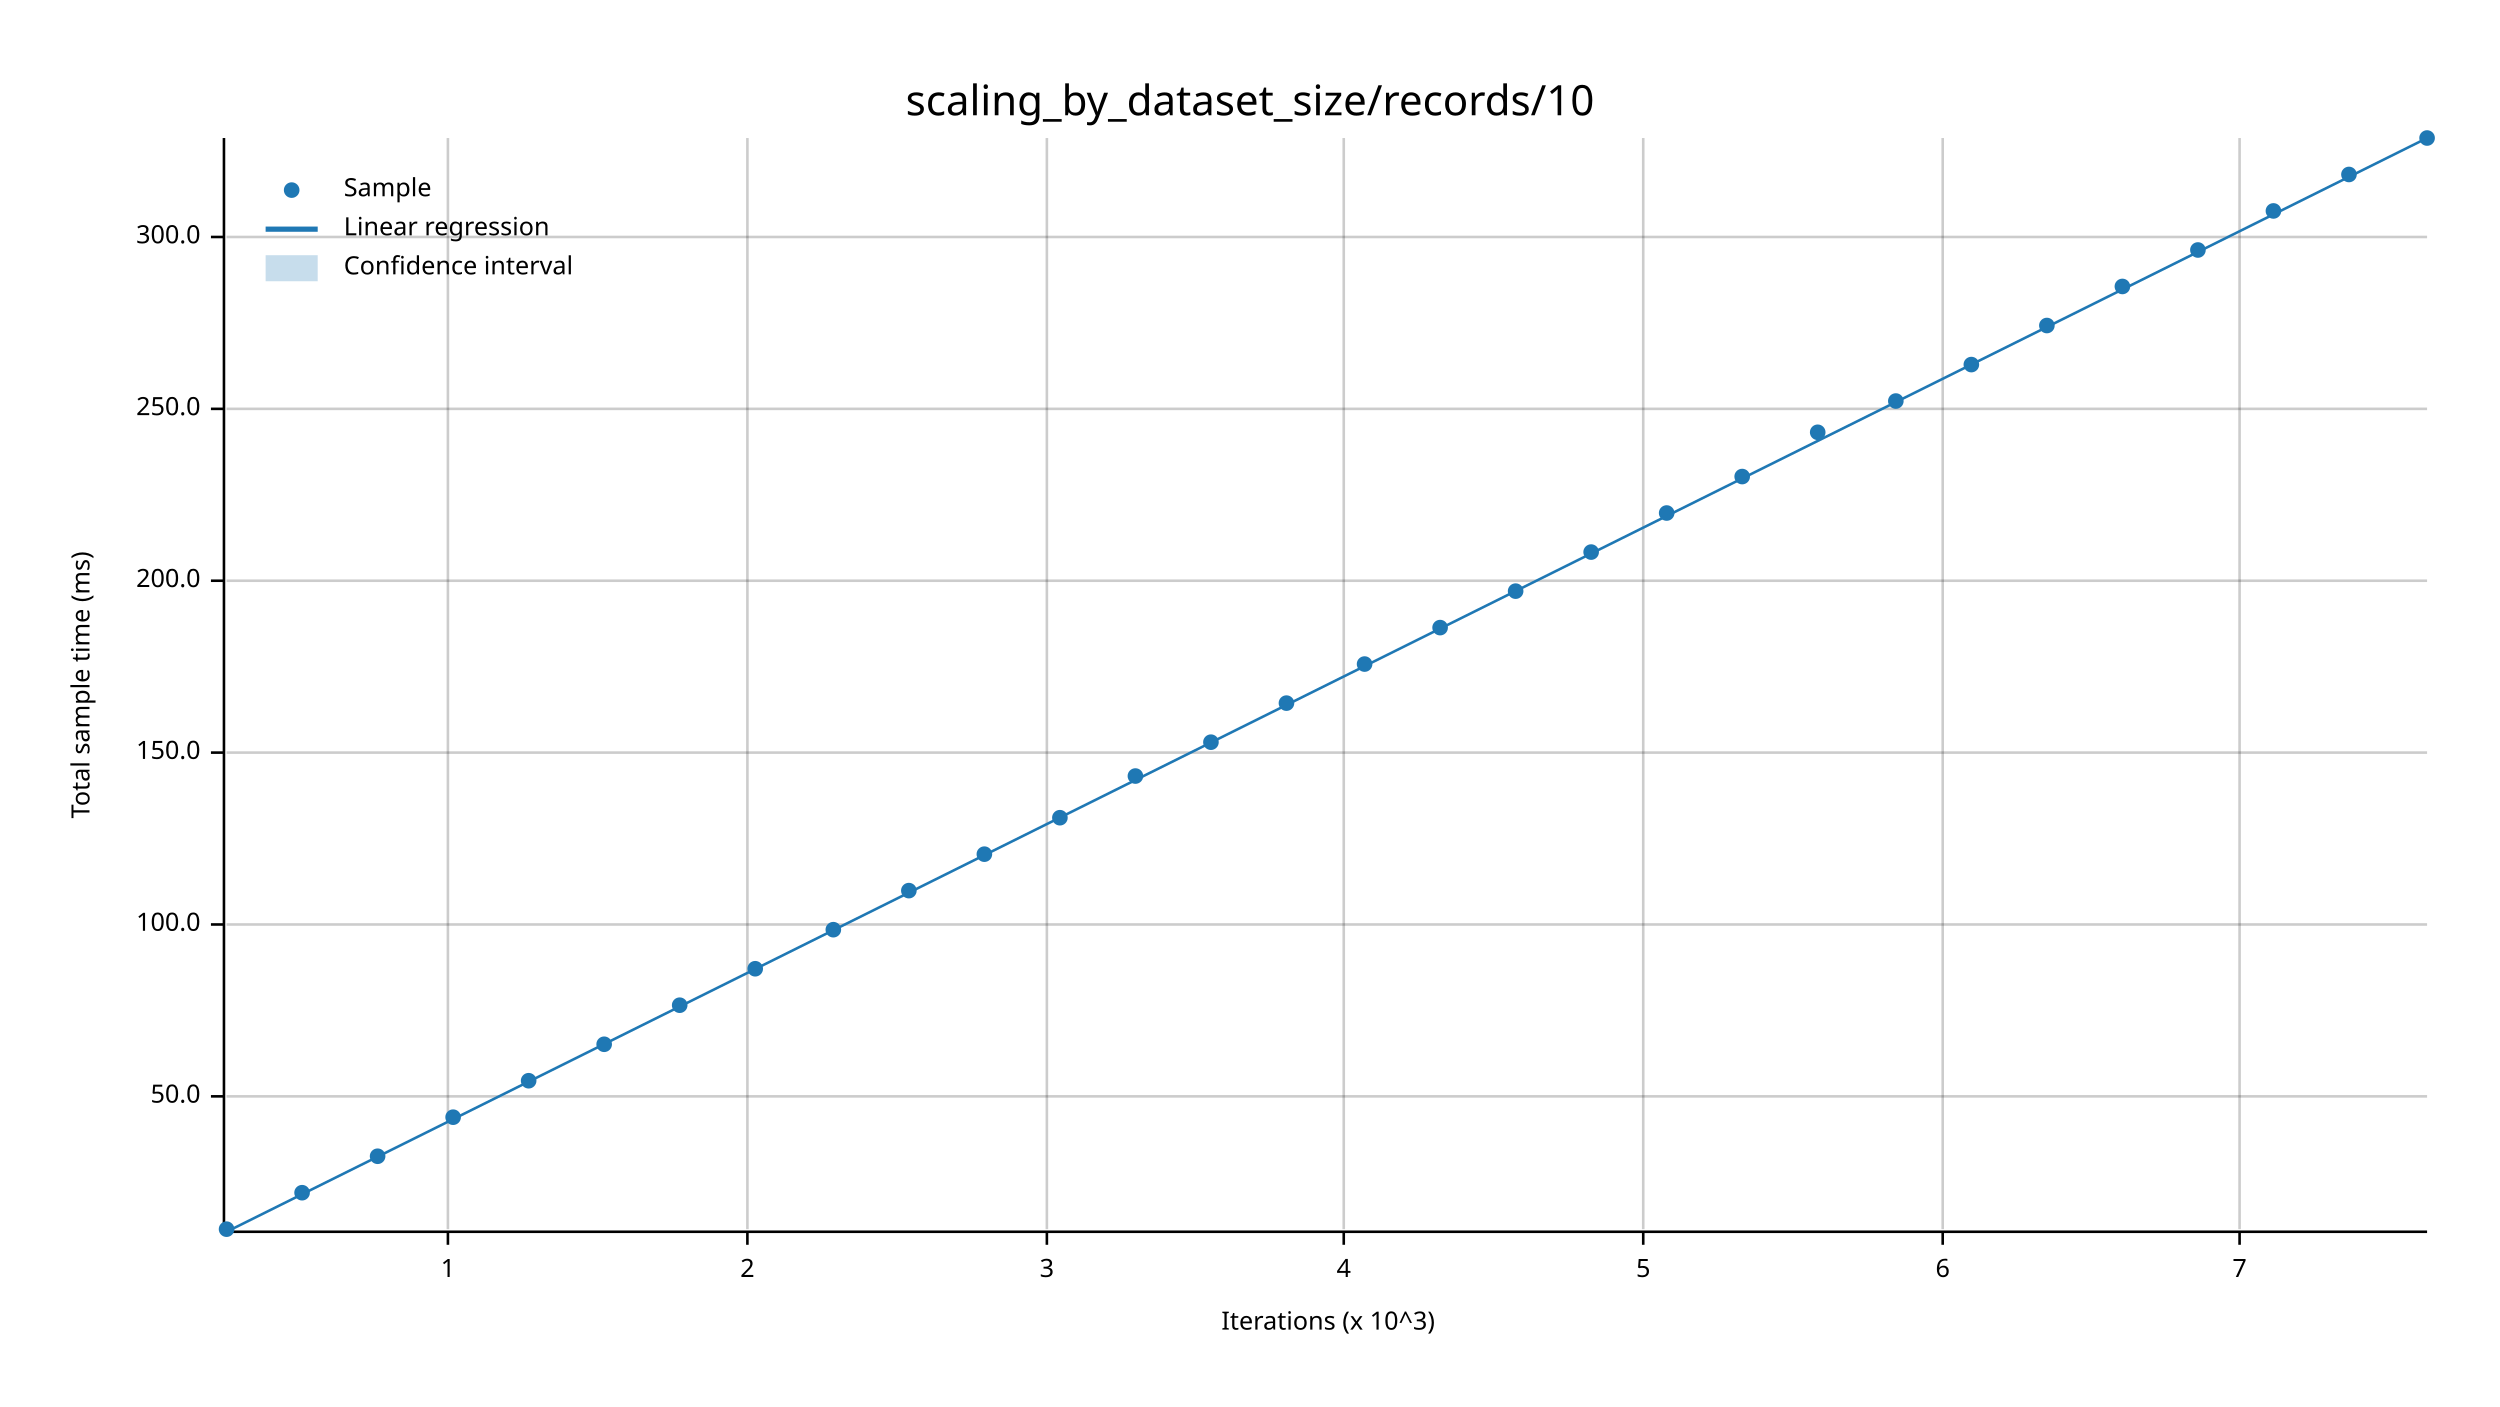
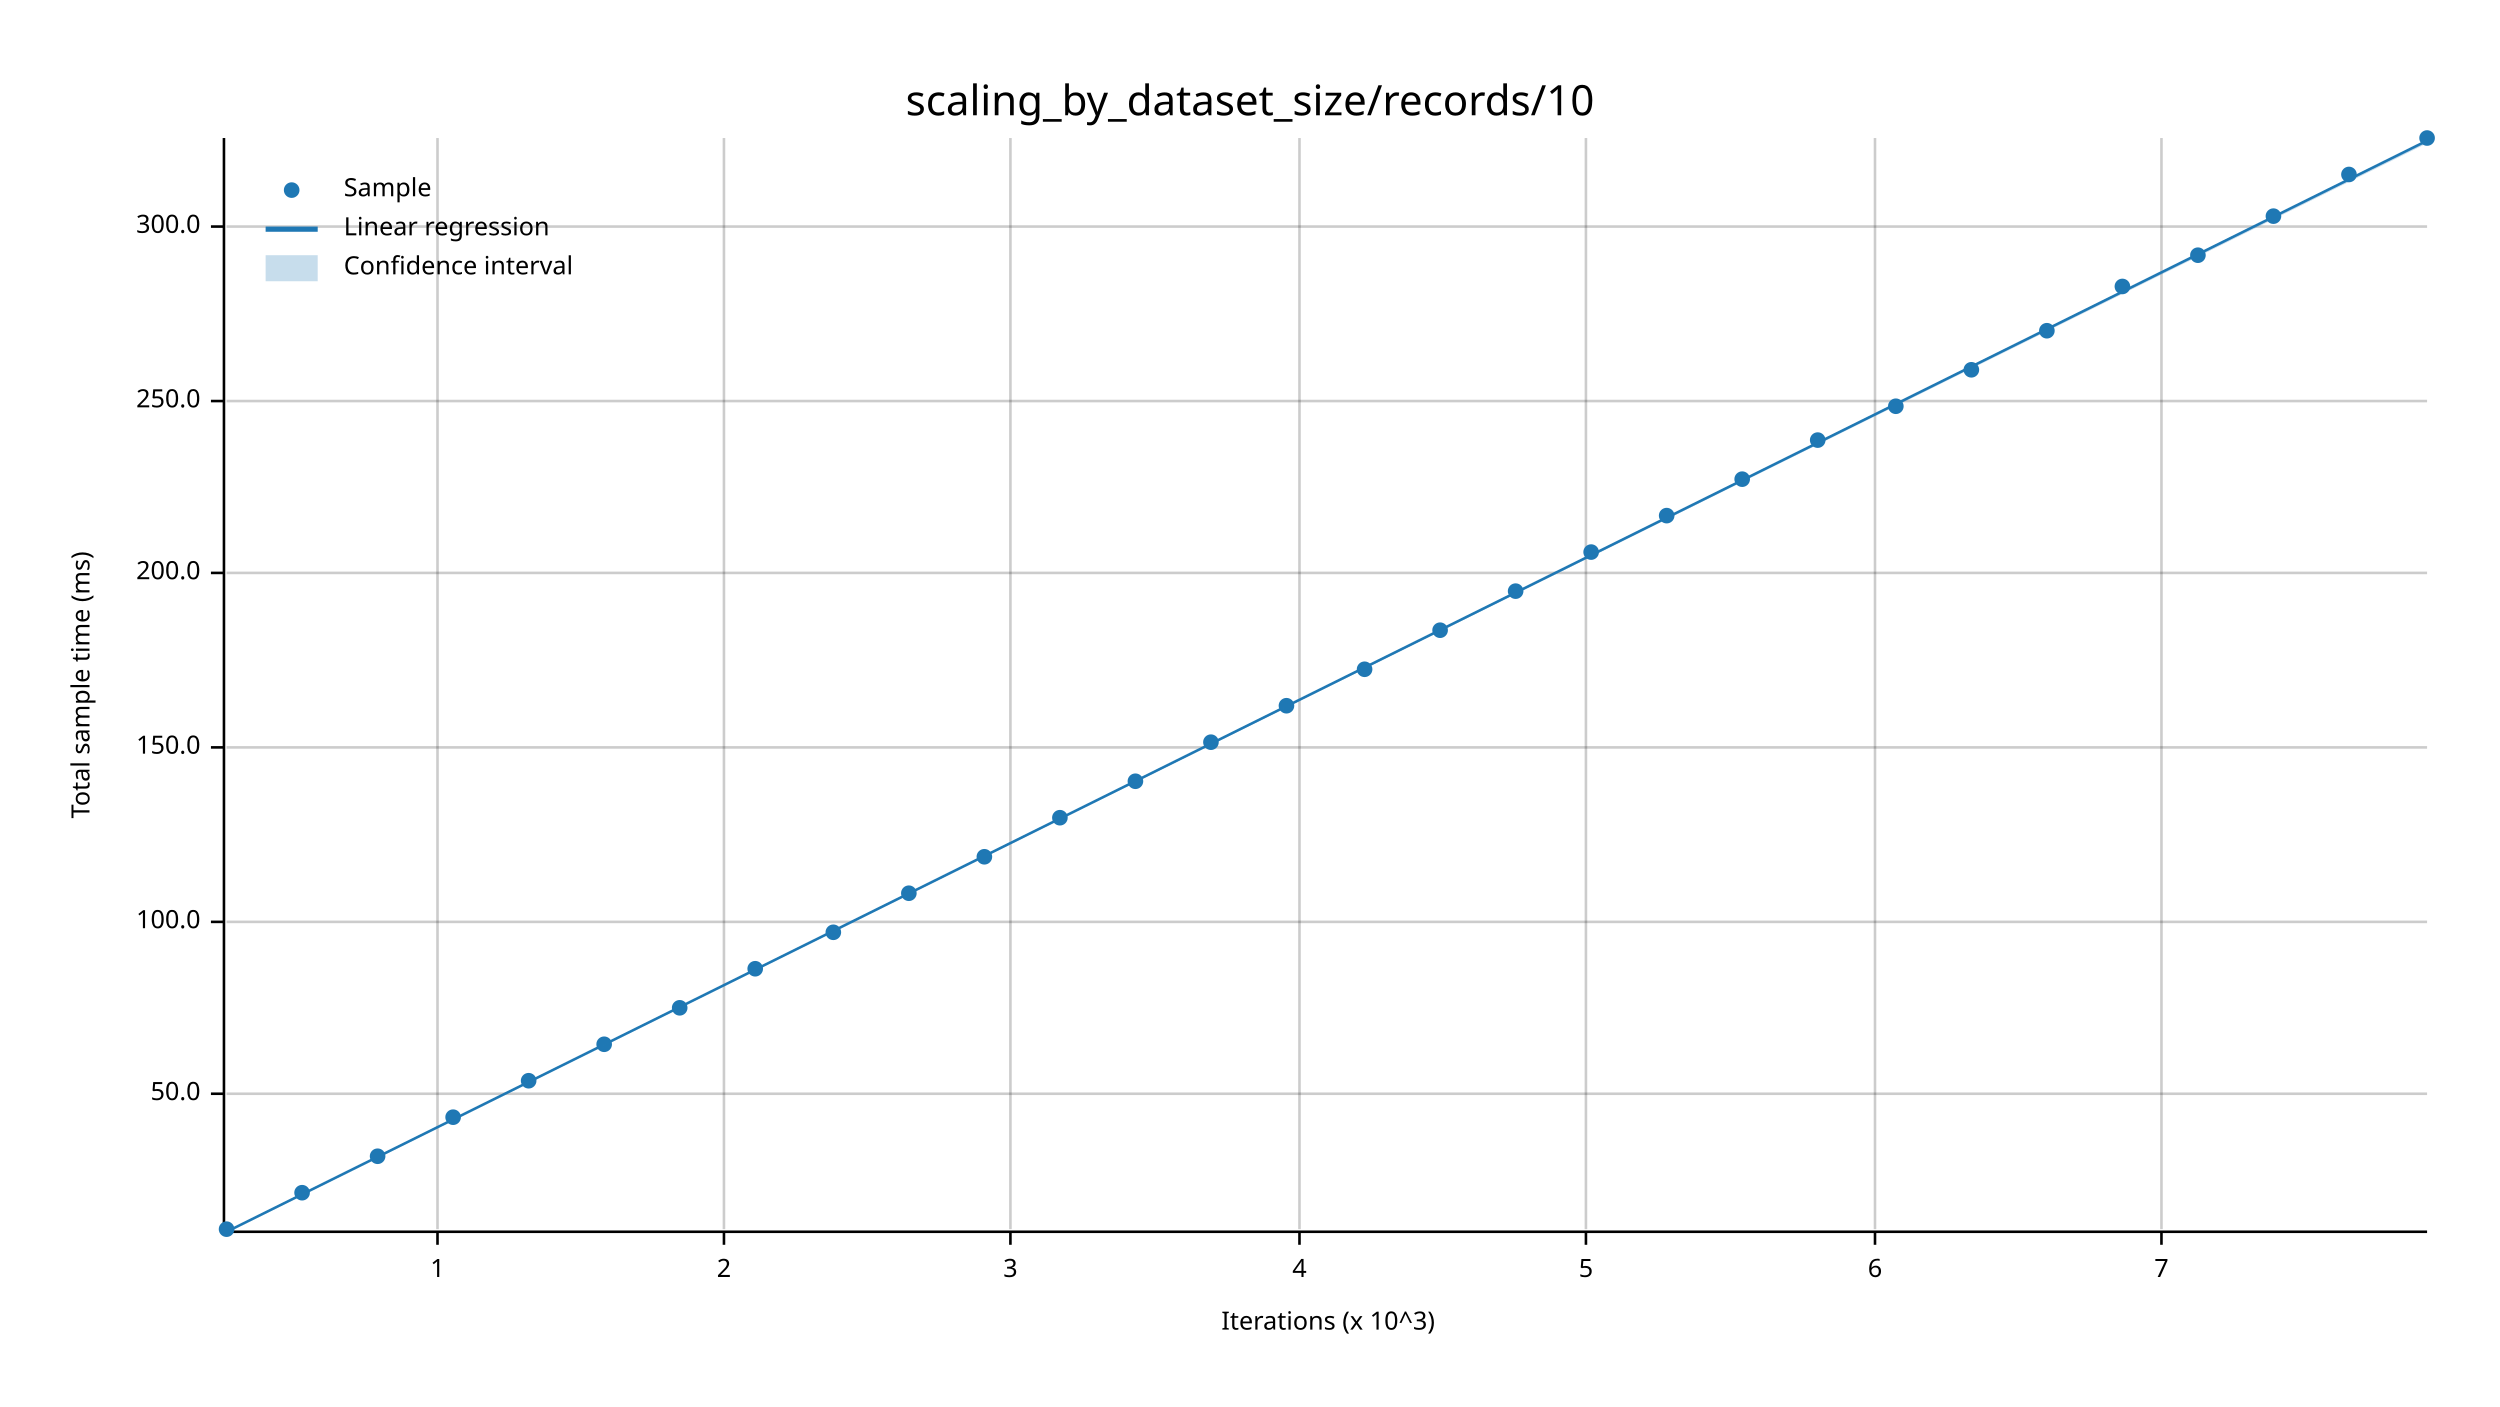
<svg xmlns="http://www.w3.org/2000/svg" width="960" height="540" viewBox="0 0 960 540">
  <text x="480" y="32" dy="0.76em" text-anchor="middle" font-family="sans-serif" font-size="16.129" opacity="1" fill="#000000">
scaling_by_dataset_size/records/10
</text>
  <text x="27" y="263" dy="0.76em" text-anchor="middle" font-family="sans-serif" font-size="9.677" opacity="1" fill="#000000" transform="rotate(270, 27, 263)">
Total sample time (ms)
</text>
  <text x="510" y="513" dy="-0.5ex" text-anchor="middle" font-family="sans-serif" font-size="9.677" opacity="1" fill="#000000">
Iterations (x 10^3)
</text>
-   <line opacity="0.2" stroke="#000000" stroke-width="1" x1="172" y1="472" x2="172" y2="53" />
-   <line opacity="0.2" stroke="#000000" stroke-width="1" x1="287" y1="472" x2="287" y2="53" />
-   <line opacity="0.2" stroke="#000000" stroke-width="1" x1="402" y1="472" x2="402" y2="53" />
-   <line opacity="0.2" stroke="#000000" stroke-width="1" x1="516" y1="472" x2="516" y2="53" />
-   <line opacity="0.2" stroke="#000000" stroke-width="1" x1="631" y1="472" x2="631" y2="53" />
-   <line opacity="0.2" stroke="#000000" stroke-width="1" x1="746" y1="472" x2="746" y2="53" />
-   <line opacity="0.2" stroke="#000000" stroke-width="1" x1="860" y1="472" x2="860" y2="53" />
-   <line opacity="0.2" stroke="#000000" stroke-width="1" x1="87" y1="421" x2="932" y2="421" />
-   <line opacity="0.2" stroke="#000000" stroke-width="1" x1="87" y1="355" x2="932" y2="355" />
-   <line opacity="0.2" stroke="#000000" stroke-width="1" x1="87" y1="289" x2="932" y2="289" />
-   <line opacity="0.2" stroke="#000000" stroke-width="1" x1="87" y1="223" x2="932" y2="223" />
-   <line opacity="0.2" stroke="#000000" stroke-width="1" x1="87" y1="157" x2="932" y2="157" />
-   <line opacity="0.2" stroke="#000000" stroke-width="1" x1="87" y1="91" x2="932" y2="91" />
+   <line opacity="0.2" stroke="#000000" stroke-width="1" x1="168" y1="472" x2="168" y2="53" />
+   <line opacity="0.2" stroke="#000000" stroke-width="1" x1="278" y1="472" x2="278" y2="53" />
+   <line opacity="0.2" stroke="#000000" stroke-width="1" x1="388" y1="472" x2="388" y2="53" />
+   <line opacity="0.2" stroke="#000000" stroke-width="1" x1="499" y1="472" x2="499" y2="53" />
+   <line opacity="0.2" stroke="#000000" stroke-width="1" x1="609" y1="472" x2="609" y2="53" />
+   <line opacity="0.2" stroke="#000000" stroke-width="1" x1="720" y1="472" x2="720" y2="53" />
+   <line opacity="0.2" stroke="#000000" stroke-width="1" x1="830" y1="472" x2="830" y2="53" />
+   <line opacity="0.2" stroke="#000000" stroke-width="1" x1="87" y1="420" x2="932" y2="420" />
+   <line opacity="0.2" stroke="#000000" stroke-width="1" x1="87" y1="354" x2="932" y2="354" />
+   <line opacity="0.2" stroke="#000000" stroke-width="1" x1="87" y1="287" x2="932" y2="287" />
+   <line opacity="0.2" stroke="#000000" stroke-width="1" x1="87" y1="220" x2="932" y2="220" />
+   <line opacity="0.2" stroke="#000000" stroke-width="1" x1="87" y1="154" x2="932" y2="154" />
+   <line opacity="0.2" stroke="#000000" stroke-width="1" x1="87" y1="87" x2="932" y2="87" />
  <polyline fill="none" opacity="1" stroke="#000000" stroke-width="1" points="86,53 86,472 " />
-   <text x="77" y="421" dy="0.5ex" text-anchor="end" font-family="sans-serif" font-size="9.677" opacity="1" fill="#000000">
+   <text x="77" y="420" dy="0.5ex" text-anchor="end" font-family="sans-serif" font-size="9.677" opacity="1" fill="#000000">
50.0
</text>
-   <polyline fill="none" opacity="1" stroke="#000000" stroke-width="1" points="81,421 86,421 " />
-   <text x="77" y="355" dy="0.5ex" text-anchor="end" font-family="sans-serif" font-size="9.677" opacity="1" fill="#000000">
+   <polyline fill="none" opacity="1" stroke="#000000" stroke-width="1" points="81,420 86,420 " />
+   <text x="77" y="354" dy="0.5ex" text-anchor="end" font-family="sans-serif" font-size="9.677" opacity="1" fill="#000000">
100.0
</text>
-   <polyline fill="none" opacity="1" stroke="#000000" stroke-width="1" points="81,355 86,355 " />
-   <text x="77" y="289" dy="0.5ex" text-anchor="end" font-family="sans-serif" font-size="9.677" opacity="1" fill="#000000">
+   <polyline fill="none" opacity="1" stroke="#000000" stroke-width="1" points="81,354 86,354 " />
+   <text x="77" y="287" dy="0.5ex" text-anchor="end" font-family="sans-serif" font-size="9.677" opacity="1" fill="#000000">
150.0
</text>
-   <polyline fill="none" opacity="1" stroke="#000000" stroke-width="1" points="81,289 86,289 " />
-   <text x="77" y="223" dy="0.5ex" text-anchor="end" font-family="sans-serif" font-size="9.677" opacity="1" fill="#000000">
+   <polyline fill="none" opacity="1" stroke="#000000" stroke-width="1" points="81,287 86,287 " />
+   <text x="77" y="220" dy="0.5ex" text-anchor="end" font-family="sans-serif" font-size="9.677" opacity="1" fill="#000000">
200.0
</text>
-   <polyline fill="none" opacity="1" stroke="#000000" stroke-width="1" points="81,223 86,223 " />
-   <text x="77" y="157" dy="0.5ex" text-anchor="end" font-family="sans-serif" font-size="9.677" opacity="1" fill="#000000">
+   <polyline fill="none" opacity="1" stroke="#000000" stroke-width="1" points="81,220 86,220 " />
+   <text x="77" y="154" dy="0.5ex" text-anchor="end" font-family="sans-serif" font-size="9.677" opacity="1" fill="#000000">
250.0
</text>
-   <polyline fill="none" opacity="1" stroke="#000000" stroke-width="1" points="81,157 86,157 " />
-   <text x="77" y="91" dy="0.5ex" text-anchor="end" font-family="sans-serif" font-size="9.677" opacity="1" fill="#000000">
+   <polyline fill="none" opacity="1" stroke="#000000" stroke-width="1" points="81,154 86,154 " />
+   <text x="77" y="87" dy="0.5ex" text-anchor="end" font-family="sans-serif" font-size="9.677" opacity="1" fill="#000000">
300.0
</text>
-   <polyline fill="none" opacity="1" stroke="#000000" stroke-width="1" points="81,91 86,91 " />
+   <polyline fill="none" opacity="1" stroke="#000000" stroke-width="1" points="81,87 86,87 " />
  <polyline fill="none" opacity="1" stroke="#000000" stroke-width="1" points="87,473 932,473 " />
-   <text x="172" y="483" dy="0.76em" text-anchor="middle" font-family="sans-serif" font-size="9.677" opacity="1" fill="#000000">
+   <text x="168" y="483" dy="0.76em" text-anchor="middle" font-family="sans-serif" font-size="9.677" opacity="1" fill="#000000">
1
</text>
-   <polyline fill="none" opacity="1" stroke="#000000" stroke-width="1" points="172,473 172,478 " />
-   <text x="287" y="483" dy="0.76em" text-anchor="middle" font-family="sans-serif" font-size="9.677" opacity="1" fill="#000000">
+   <polyline fill="none" opacity="1" stroke="#000000" stroke-width="1" points="168,473 168,478 " />
+   <text x="278" y="483" dy="0.76em" text-anchor="middle" font-family="sans-serif" font-size="9.677" opacity="1" fill="#000000">
2
</text>
-   <polyline fill="none" opacity="1" stroke="#000000" stroke-width="1" points="287,473 287,478 " />
-   <text x="402" y="483" dy="0.76em" text-anchor="middle" font-family="sans-serif" font-size="9.677" opacity="1" fill="#000000">
+   <polyline fill="none" opacity="1" stroke="#000000" stroke-width="1" points="278,473 278,478 " />
+   <text x="388" y="483" dy="0.76em" text-anchor="middle" font-family="sans-serif" font-size="9.677" opacity="1" fill="#000000">
3
</text>
-   <polyline fill="none" opacity="1" stroke="#000000" stroke-width="1" points="402,473 402,478 " />
-   <text x="516" y="483" dy="0.76em" text-anchor="middle" font-family="sans-serif" font-size="9.677" opacity="1" fill="#000000">
+   <polyline fill="none" opacity="1" stroke="#000000" stroke-width="1" points="388,473 388,478 " />
+   <text x="499" y="483" dy="0.76em" text-anchor="middle" font-family="sans-serif" font-size="9.677" opacity="1" fill="#000000">
4
</text>
-   <polyline fill="none" opacity="1" stroke="#000000" stroke-width="1" points="516,473 516,478 " />
-   <text x="631" y="483" dy="0.76em" text-anchor="middle" font-family="sans-serif" font-size="9.677" opacity="1" fill="#000000">
+   <polyline fill="none" opacity="1" stroke="#000000" stroke-width="1" points="499,473 499,478 " />
+   <text x="609" y="483" dy="0.76em" text-anchor="middle" font-family="sans-serif" font-size="9.677" opacity="1" fill="#000000">
5
</text>
-   <polyline fill="none" opacity="1" stroke="#000000" stroke-width="1" points="631,473 631,478 " />
-   <text x="746" y="483" dy="0.76em" text-anchor="middle" font-family="sans-serif" font-size="9.677" opacity="1" fill="#000000">
+   <polyline fill="none" opacity="1" stroke="#000000" stroke-width="1" points="609,473 609,478 " />
+   <text x="720" y="483" dy="0.76em" text-anchor="middle" font-family="sans-serif" font-size="9.677" opacity="1" fill="#000000">
6
</text>
-   <polyline fill="none" opacity="1" stroke="#000000" stroke-width="1" points="746,473 746,478 " />
-   <text x="860" y="483" dy="0.76em" text-anchor="middle" font-family="sans-serif" font-size="9.677" opacity="1" fill="#000000">
+   <polyline fill="none" opacity="1" stroke="#000000" stroke-width="1" points="720,473 720,478 " />
+   <text x="830" y="483" dy="0.76em" text-anchor="middle" font-family="sans-serif" font-size="9.677" opacity="1" fill="#000000">
7
</text>
-   <polyline fill="none" opacity="1" stroke="#000000" stroke-width="1" points="860,473 860,478 " />
+   <polyline fill="none" opacity="1" stroke="#000000" stroke-width="1" points="830,473 830,478 " />
  <circle cx="87" cy="472" r="3" opacity="1" fill="#1F78B4" stroke="none" stroke-width="1" />
  <circle cx="116" cy="458" r="3" opacity="1" fill="#1F78B4" stroke="none" stroke-width="1" />
  <circle cx="145" cy="444" r="3" opacity="1" fill="#1F78B4" stroke="none" stroke-width="1" />
  <circle cx="174" cy="429" r="3" opacity="1" fill="#1F78B4" stroke="none" stroke-width="1" />
  <circle cx="203" cy="415" r="3" opacity="1" fill="#1F78B4" stroke="none" stroke-width="1" />
  <circle cx="232" cy="401" r="3" opacity="1" fill="#1F78B4" stroke="none" stroke-width="1" />
-   <circle cx="261" cy="386" r="3" opacity="1" fill="#1F78B4" stroke="none" stroke-width="1" />
+   <circle cx="261" cy="387" r="3" opacity="1" fill="#1F78B4" stroke="none" stroke-width="1" />
  <circle cx="290" cy="372" r="3" opacity="1" fill="#1F78B4" stroke="none" stroke-width="1" />
-   <circle cx="320" cy="357" r="3" opacity="1" fill="#1F78B4" stroke="none" stroke-width="1" />
-   <circle cx="349" cy="342" r="3" opacity="1" fill="#1F78B4" stroke="none" stroke-width="1" />
-   <circle cx="378" cy="328" r="3" opacity="1" fill="#1F78B4" stroke="none" stroke-width="1" />
+   <circle cx="320" cy="358" r="3" opacity="1" fill="#1F78B4" stroke="none" stroke-width="1" />
+   <circle cx="349" cy="343" r="3" opacity="1" fill="#1F78B4" stroke="none" stroke-width="1" />
+   <circle cx="378" cy="329" r="3" opacity="1" fill="#1F78B4" stroke="none" stroke-width="1" />
  <circle cx="407" cy="314" r="3" opacity="1" fill="#1F78B4" stroke="none" stroke-width="1" />
-   <circle cx="436" cy="298" r="3" opacity="1" fill="#1F78B4" stroke="none" stroke-width="1" />
+   <circle cx="436" cy="300" r="3" opacity="1" fill="#1F78B4" stroke="none" stroke-width="1" />
  <circle cx="465" cy="285" r="3" opacity="1" fill="#1F78B4" stroke="none" stroke-width="1" />
-   <circle cx="494" cy="270" r="3" opacity="1" fill="#1F78B4" stroke="none" stroke-width="1" />
-   <circle cx="524" cy="255" r="3" opacity="1" fill="#1F78B4" stroke="none" stroke-width="1" />
-   <circle cx="553" cy="241" r="3" opacity="1" fill="#1F78B4" stroke="none" stroke-width="1" />
+   <circle cx="494" cy="271" r="3" opacity="1" fill="#1F78B4" stroke="none" stroke-width="1" />
+   <circle cx="524" cy="257" r="3" opacity="1" fill="#1F78B4" stroke="none" stroke-width="1" />
+   <circle cx="553" cy="242" r="3" opacity="1" fill="#1F78B4" stroke="none" stroke-width="1" />
  <circle cx="582" cy="227" r="3" opacity="1" fill="#1F78B4" stroke="none" stroke-width="1" />
  <circle cx="611" cy="212" r="3" opacity="1" fill="#1F78B4" stroke="none" stroke-width="1" />
-   <circle cx="640" cy="197" r="3" opacity="1" fill="#1F78B4" stroke="none" stroke-width="1" />
-   <circle cx="669" cy="183" r="3" opacity="1" fill="#1F78B4" stroke="none" stroke-width="1" />
-   <circle cx="698" cy="166" r="3" opacity="1" fill="#1F78B4" stroke="none" stroke-width="1" />
-   <circle cx="728" cy="154" r="3" opacity="1" fill="#1F78B4" stroke="none" stroke-width="1" />
-   <circle cx="757" cy="140" r="3" opacity="1" fill="#1F78B4" stroke="none" stroke-width="1" />
-   <circle cx="786" cy="125" r="3" opacity="1" fill="#1F78B4" stroke="none" stroke-width="1" />
+   <circle cx="640" cy="198" r="3" opacity="1" fill="#1F78B4" stroke="none" stroke-width="1" />
+   <circle cx="669" cy="184" r="3" opacity="1" fill="#1F78B4" stroke="none" stroke-width="1" />
+   <circle cx="698" cy="169" r="3" opacity="1" fill="#1F78B4" stroke="none" stroke-width="1" />
+   <circle cx="728" cy="156" r="3" opacity="1" fill="#1F78B4" stroke="none" stroke-width="1" />
+   <circle cx="757" cy="142" r="3" opacity="1" fill="#1F78B4" stroke="none" stroke-width="1" />
+   <circle cx="786" cy="127" r="3" opacity="1" fill="#1F78B4" stroke="none" stroke-width="1" />
  <circle cx="815" cy="110" r="3" opacity="1" fill="#1F78B4" stroke="none" stroke-width="1" />
-   <circle cx="844" cy="96" r="3" opacity="1" fill="#1F78B4" stroke="none" stroke-width="1" />
-   <circle cx="873" cy="81" r="3" opacity="1" fill="#1F78B4" stroke="none" stroke-width="1" />
+   <circle cx="844" cy="98" r="3" opacity="1" fill="#1F78B4" stroke="none" stroke-width="1" />
+   <circle cx="873" cy="83" r="3" opacity="1" fill="#1F78B4" stroke="none" stroke-width="1" />
  <circle cx="902" cy="67" r="3" opacity="1" fill="#1F78B4" stroke="none" stroke-width="1" />
  <circle cx="932" cy="53" r="3" opacity="1" fill="#1F78B4" stroke="none" stroke-width="1" />
-   <polyline fill="none" opacity="1" stroke="#1F78B4" stroke-width="1" points="87,473 932,53 " />
-   <polygon opacity="0.25" fill="#1F78B4" points="87,473 932,53 932,53 " />
+   <polyline fill="none" opacity="1" stroke="#1F78B4" stroke-width="1" points="87,473 932,54 " />
+   <polygon opacity="0.25" fill="#1F78B4" points="87,473 932,55 932,54 " />
  <text x="132" y="68" dy="0.76em" text-anchor="start" font-family="sans-serif" font-size="9.677" opacity="1" fill="#000000">
Sample
</text>
  <text x="132" y="83" dy="0.76em" text-anchor="start" font-family="sans-serif" font-size="9.677" opacity="1" fill="#000000">
Linear regression
</text>
  <text x="132" y="98" dy="0.76em" text-anchor="start" font-family="sans-serif" font-size="9.677" opacity="1" fill="#000000">
Confidence interval
</text>
  <circle cx="112" cy="73" r="3" opacity="1" fill="#1F78B4" stroke="none" stroke-width="1" />
  <polyline fill="none" opacity="1" stroke="#1F78B4" stroke-width="2" points="102,88 122,88 " />
  <rect x="102" y="98" width="20" height="10" opacity="0.25" fill="#1F78B4" stroke="none" />
</svg>
